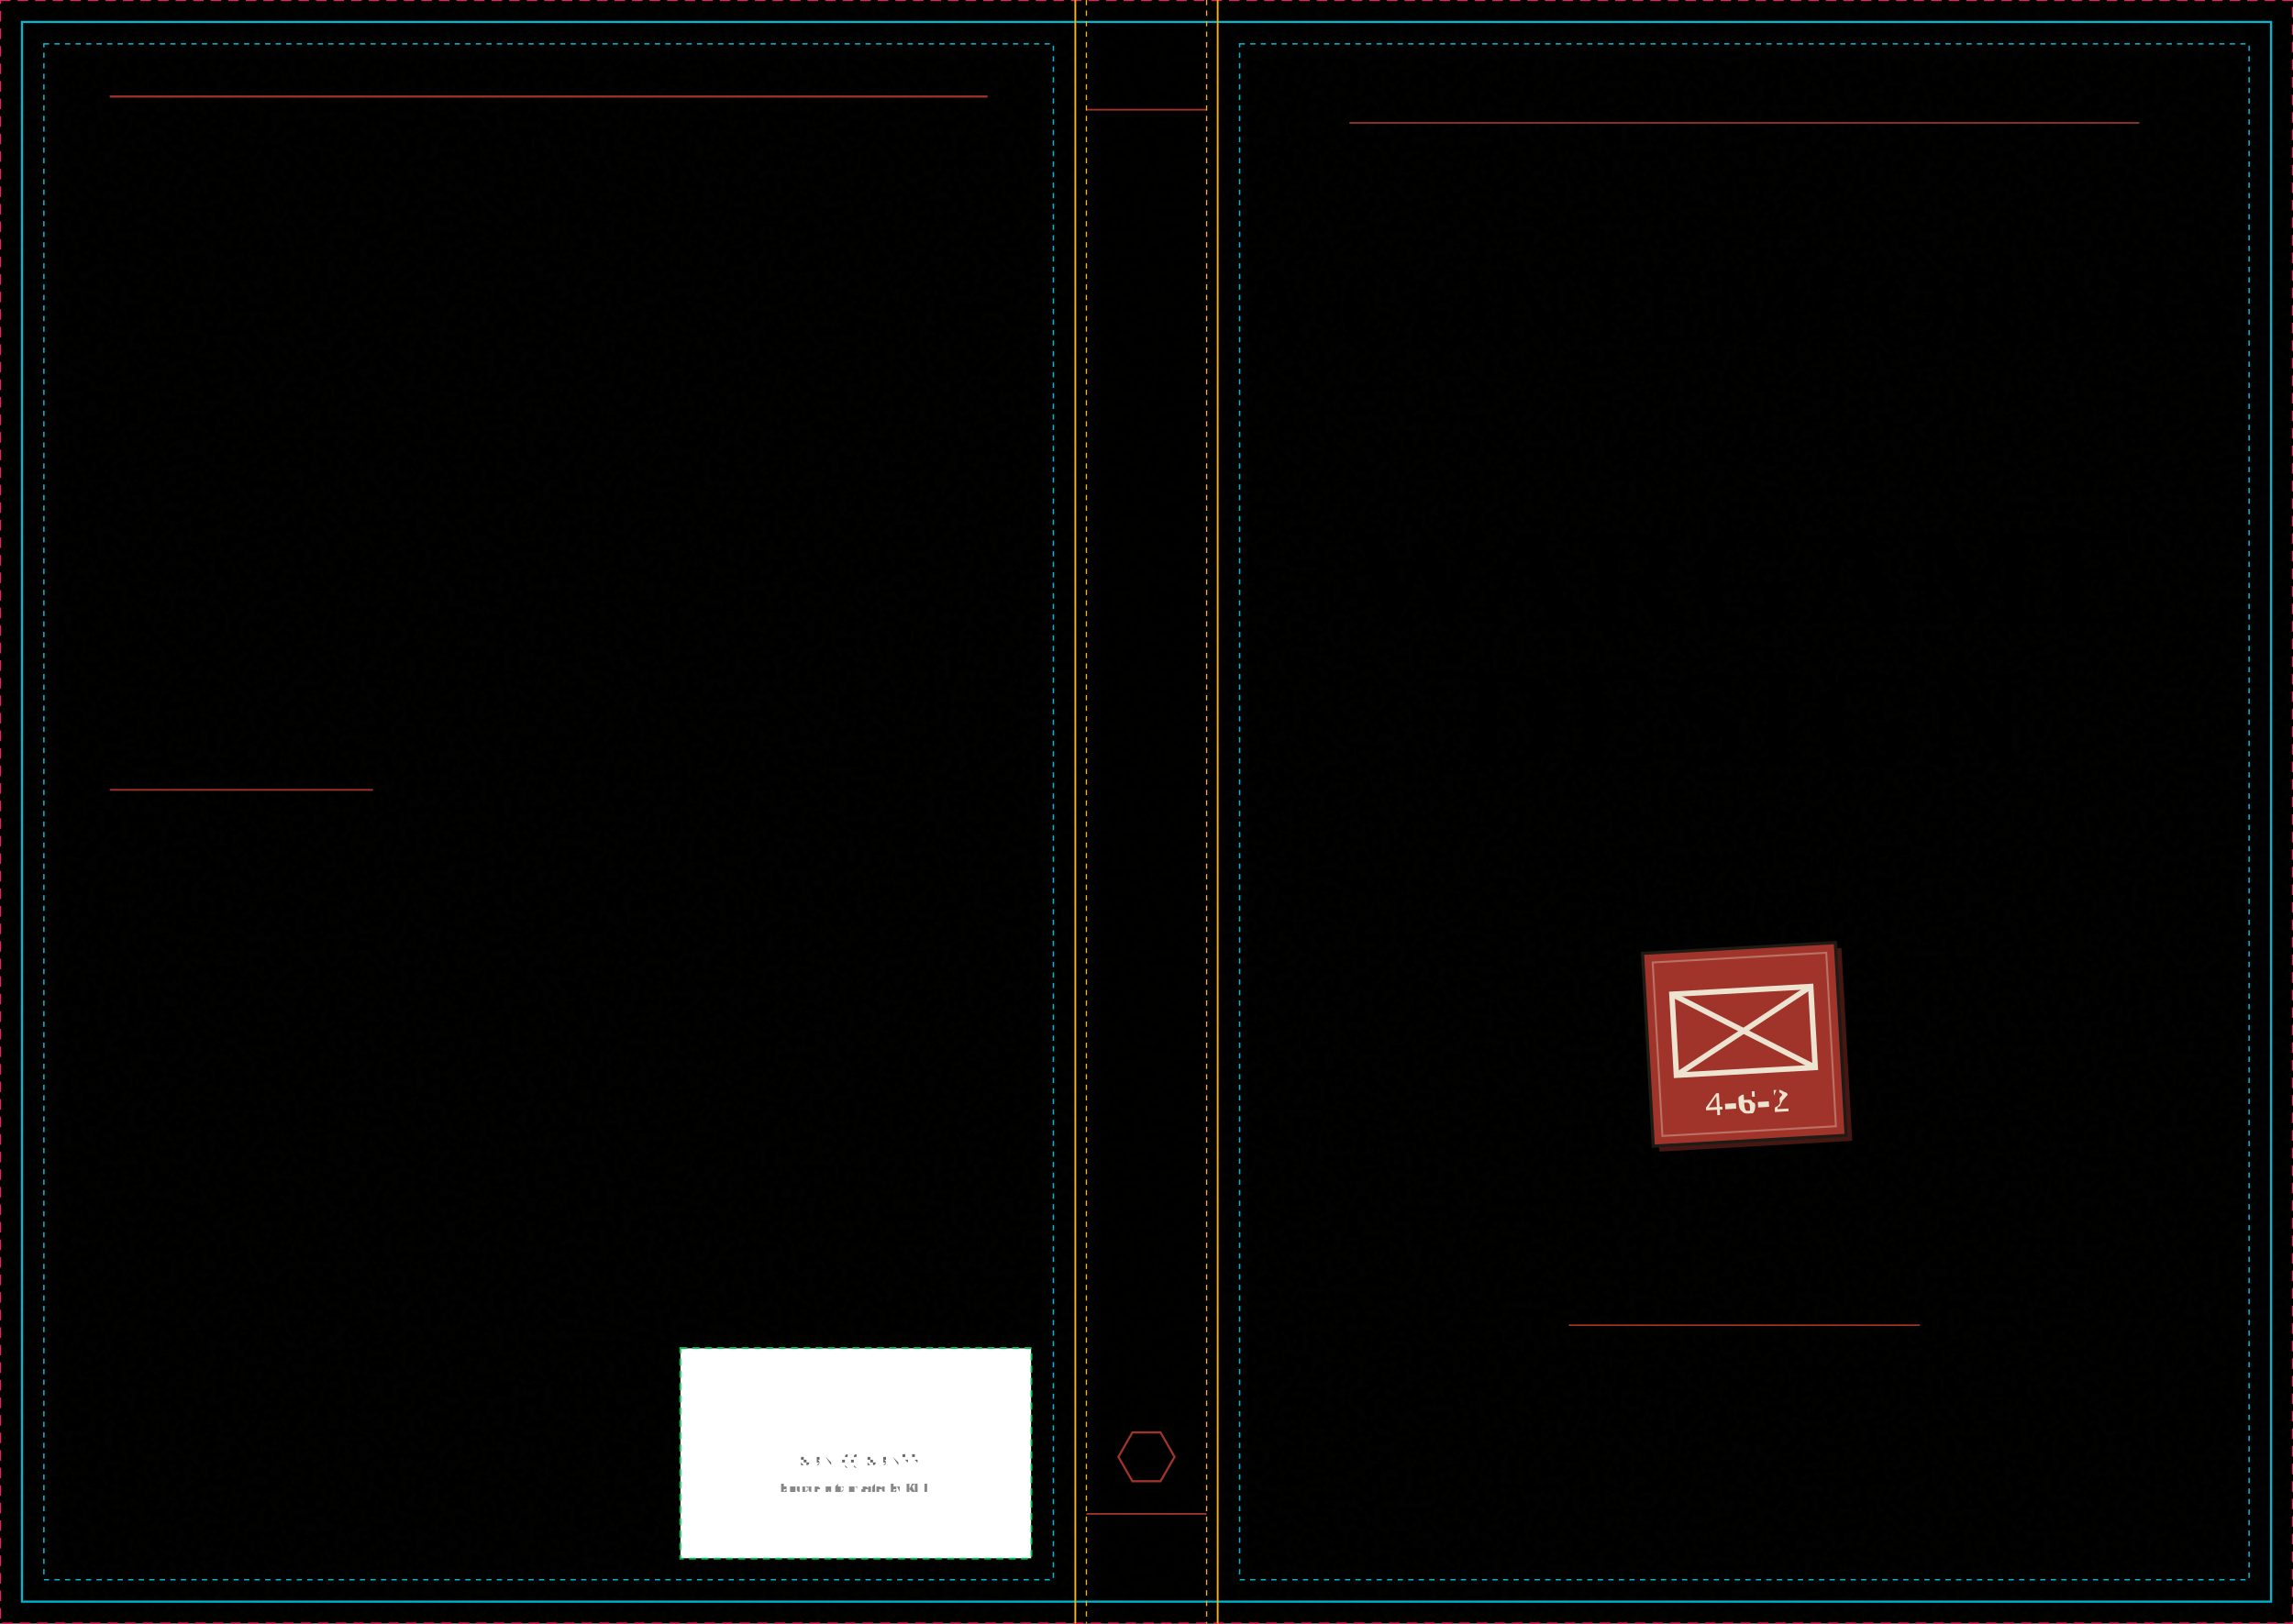
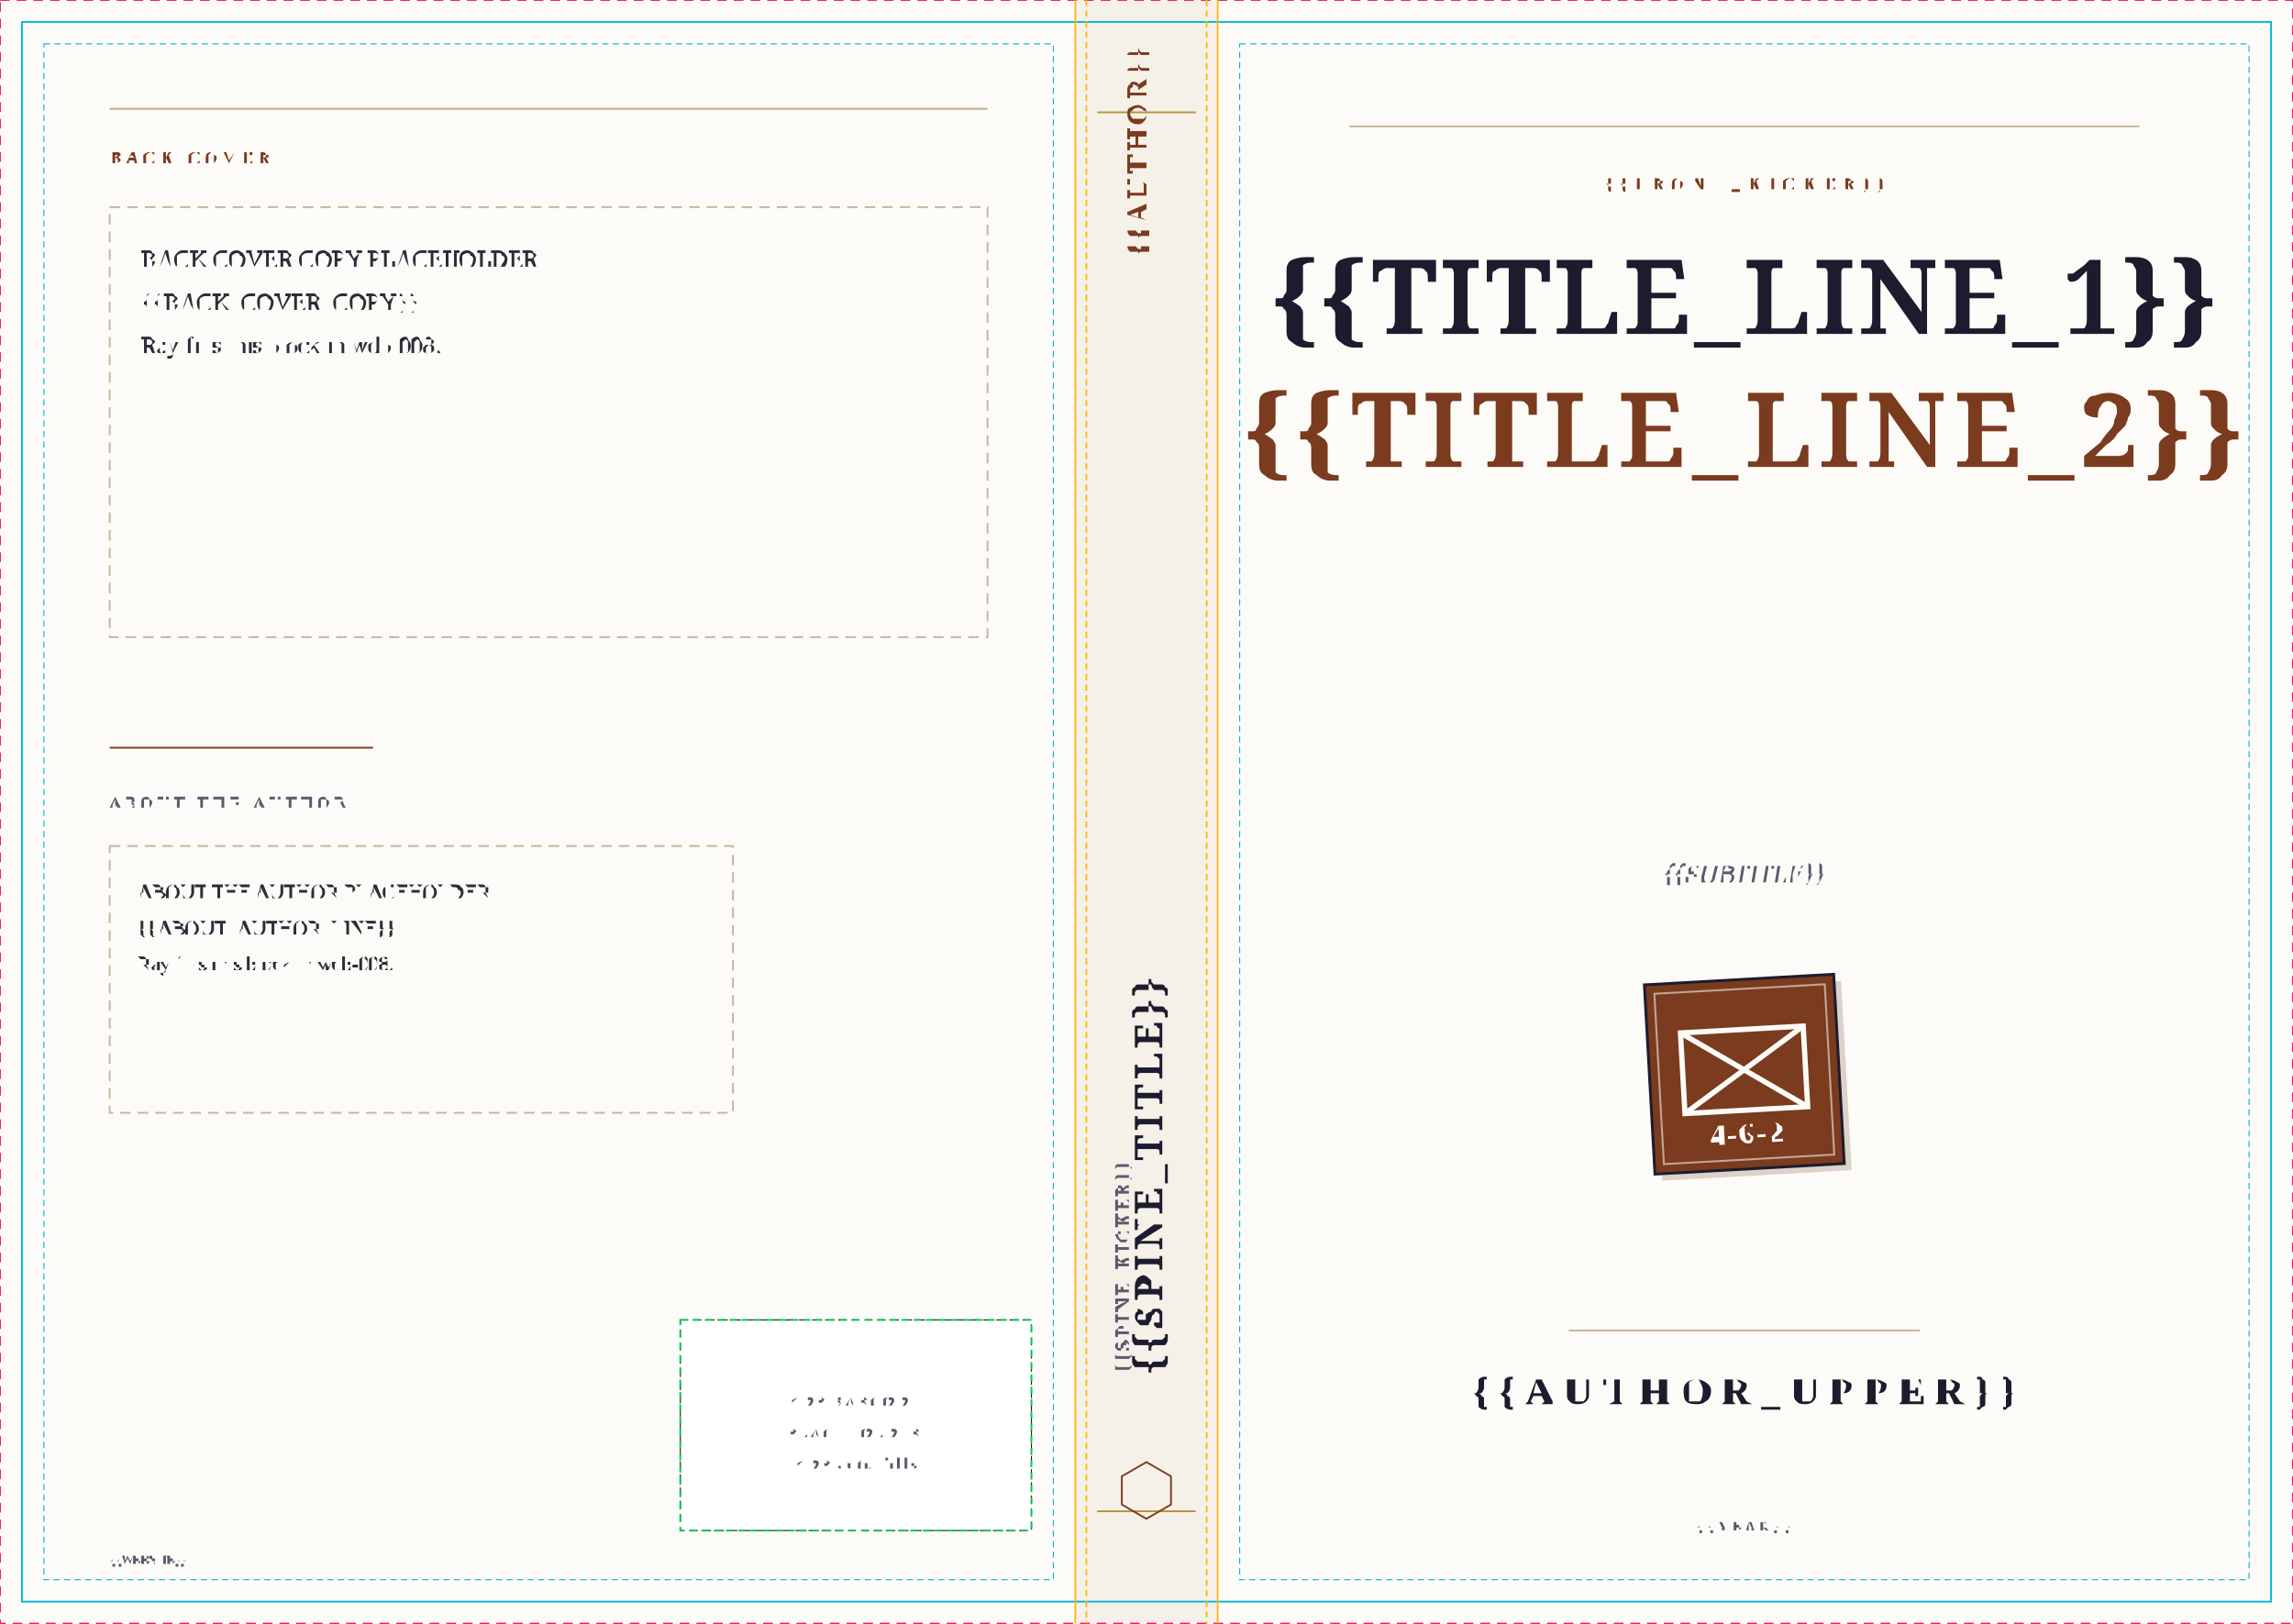
<svg xmlns="http://www.w3.org/2000/svg" width="13.061in" height="9.25in" viewBox="0 0 13.061 9.25">
  <defs>
-     <filter id="paperGrain" x="0" y="0" width="100%" height="100%">
-       <feTurbulence type="fractalNoise" baseFrequency="22" numOctaves="2" seed="3" />
-       <feColorMatrix values="0 0 0 0 0.12  0 0 0 0 0.10  0 0 0 0 0.08  0 0 0 0.04 0" />
-     </filter>
+     <style>
+       .paper { fill: #fdfbf7; }
+       .paper-alt { fill: #f5f0e8; }
+       .ink { fill: #1c1c2e; }
+       .body { fill: #2c2c3a; }
+       .muted { fill: #5a5a6e; }
+       .accent { fill: #7a3b1e; }
+       .display { font-family: 'Playfair Display', Georgia, serif; }
+       .lora { font-family: Lora, Georgia, 'Times New Roman', serif; }
+       .small { font-family: Lora, Georgia, 'Times New Roman', serif; text-transform: uppercase; }
+       .guide-trim { fill: none; stroke: #00B8D4; stroke-width: 0.010; }
+       .guide-safe { fill: none; stroke: #00B8D4; stroke-width: 0.006; stroke-dasharray: 0.035 0.025; }
+       .guide-bleed { fill: none; stroke: #E91E63; stroke-width: 0.010; stroke-dasharray: 0.055 0.040; }
+       .guide-spine { fill: none; stroke: #FFB300; stroke-width: 0.009; }
+     </style>
  </defs>
-   <rect class="paper" width="13.061" height="9.25" />
-   <rect width="13.061" height="9.25" filter="url(#paperGrain)" opacity="0.5" />
-   <rect x="6.125" y="0" width="0.811" height="9.25" class="paper-dark" opacity="0.45" />
+   <rect x="0" y="0" width="13.061" height="9.25" class="paper" />
+   <rect x="6.125" y="0" width="0.811" height="9.25" class="paper-alt" />
  <g id="back-cover">
-     <line x1="0.625" y1="0.55" x2="5.625" y2="0.55" stroke="#A0342A" stroke-width="0.012" />
-     <text class="mono accent" x="0.625" y="0.85" font-size="0.09" letter-spacing="0.02">A FIELD MANUAL FOR WARGAME DESIGNERS</text>
-     <line x1="0.625" y1="4.5" x2="2.125" y2="4.5" stroke="#A0342A" stroke-width="0.01" />
-     <text class="mono ink-muted" x="0.625" y="4.85" font-size="0.085" letter-spacing="0.02">ABOUT THE AUTHOR</text>
-     <rect x="3.875" y="7.68" width="2.0" height="1.2" fill="#FFFFFF" stroke="#1E1A15" stroke-width="0.004" />
-     <text class="mono" x="4.875" y="8.35" text-anchor="middle" font-size="0.08" letter-spacing="0.015" fill="#666">ISBN {{ISBN}}</text>
-     <text class="mono" x="4.875" y="8.50" text-anchor="middle" font-size="0.07" fill="#888">barcode auto-inserted by KDP</text>
-     <text class="mono ink-muted" x="0.625" y="8.83" font-size="0.072" letter-spacing="0.012">CONFLICT SIMULATIONS LLC</text>
-     <text class="mono ink-muted" x="0.625" y="8.98" font-size="0.065" letter-spacing="0.006">lerugray.github.io/wargame-design-book</text>
+     <line x1="0.625" y1="0.62" x2="5.625" y2="0.62" stroke="#c4b49a" stroke-width="0.012" />
+     <text x="0.625" y="0.93" class="small accent" font-size="0.095" letter-spacing="0.030" font-weight="700">BACK COVER</text>
+     <rect x="0.625" y="1.18" width="5" height="2.45" fill="none" stroke="#c4b49a" stroke-width="0.010" stroke-dasharray="0.060 0.040" />
+     <text x="0.805" y="1.52" class="lora body" font-size="0.135">
+       <tspan x="0.805" dy="0">BACK COVER COPY PLACEHOLDER</tspan>
+       <tspan x="0.805" dy="0.245">{{BACK_COVER_COPY}}</tspan>
+       <tspan x="0.805" dy="0.245">Ray fills this block in wdb-008.</tspan>
+     </text>
+     <line x1="0.625" y1="4.26" x2="2.125" y2="4.26" stroke="#7a3b1e" stroke-width="0.010" />
+     <text x="0.625" y="4.6" class="small muted" font-size="0.085" letter-spacing="0.030" font-weight="700">ABOUT THE AUTHOR</text>
+     <rect x="0.625" y="4.82" width="3.55" height="1.52" fill="none" stroke="#c4b49a" stroke-width="0.010" stroke-dasharray="0.060 0.040" />
+     <text x="0.785" y="5.12" class="lora body" font-size="0.115">
+       <tspan x="0.785" dy="0">ABOUT THE AUTHOR PLACEHOLDER</tspan>
+       <tspan x="0.785" dy="0.205">{{ABOUT_AUTHOR_LINE}}</tspan>
+       <tspan x="0.785" dy="0.205">Ray fills this block in wdb-008.</tspan>
+     </text>
+     <rect x="3.875" y="7.52" width="2" height="1.2" fill="#ffffff" stroke="#1c1c2e" stroke-width="0.006" stroke-dasharray="0.045 0.030" />
+     <text x="4.875" y="8.01" class="small muted" font-size="0.080" text-anchor="middle" letter-spacing="0.018">
+       <tspan x="4.875" dy="0">KDP BARCODE</tspan>
+       <tspan x="4.875" dy="0.18">PLACEHOLDER</tspan>
+       <tspan x="4.875" dy="0.18">KDP auto-fills</tspan>
+     </text>
+     <text x="0.625" y="8.91" class="lora muted" font-size="0.070">{{WEBSITE}}</text>
  </g>
  <g id="spine">
-     <line x1="6.188" y1="0.625" x2="6.873" y2="0.625" stroke="#A0342A" stroke-width="0.01" />
-     <line x1="6.188" y1="8.625" x2="6.873" y2="8.625" stroke="#A0342A" stroke-width="0.01" />
-     <g transform="translate(6.4203 1.45) rotate(90)">
-       <text class="serif ink-muted" font-size="0.10" font-style="italic" letter-spacing="0.012">{{TITLE_KICKER}}</text>
+     <line x1="6.25" y1="0.64" x2="6.811" y2="0.64" stroke="#b5933a" stroke-width="0.010" />
+     <line x1="6.25" y1="8.61" x2="6.811" y2="8.61" stroke="#b5933a" stroke-width="0.010" />
+     <g transform="translate(6.4304 7.82) rotate(-90)">
+       <text class="display muted" font-size="0.105" font-weight="700" letter-spacing="0.016">{{SPINE_KICKER}}</text>
    </g>
-     <g transform="translate(6.5903 1.45) rotate(90)">
-       <text class="serif ink" font-size="0.22" font-weight="600" letter-spacing="0.032">{{TITLE_UPPER}}</text>
+     <g transform="translate(6.6204 7.82) rotate(-90)">
+       <text class="display ink" font-size="0.220" font-weight="900" letter-spacing="0.030">{{SPINE_TITLE}}</text>
    </g>
-     <g transform="translate(6.5304 6.90) rotate(90)">
-       <text class="serif accent" font-size="0.16" font-style="italic" letter-spacing="0.03">{{AUTHOR}}</text>
+     <g transform="translate(6.5304 1.45) rotate(-90)">
+       <text class="lora accent" font-size="0.155" font-weight="700" letter-spacing="0.028">{{AUTHOR}}</text>
    </g>
-     <g transform="translate(6.5304 8.30)">
-       <polygon points="0.16,0 0.08,0.139 -0.08,0.139 -0.16,0 -0.08,-0.139 0.08,-0.139" fill="none" stroke="#A0342A" stroke-width="0.012" />
-       <text class="mono accent" x="0" y="0.04" text-anchor="middle" font-size="0.07" font-weight="600">CS</text>
-     </g>
+     <polygon points="6.53,8.33 6.67,8.411 6.67,8.572 6.53,8.653 6.39,8.572 6.39,8.411" fill="none" stroke="#7a3b1e" stroke-width="0.010" />
  </g>
  <g id="front-cover">
-     <line x1="7.686" y1="0.7" x2="12.186" y2="0.7" stroke="#A0342A" stroke-width="0.009" />
-     <text class="mono accent" x="9.936" y="1.05" text-anchor="middle" font-size="0.10" letter-spacing="0.045">ON THE CRAFT OF</text>
-     <text class="serif ink" x="9.936" y="1.95" text-anchor="middle" font-size="0.62" font-weight="500" letter-spacing="0.012">A CONTEMPORARY</text>
-     <text class="serif ink" x="9.936" y="2.65" text-anchor="middle" font-size="0.38" font-style="italic" font-weight="400" letter-spacing="0.03">guide to</text>
-     <text class="serif accent" x="9.936" y="3.55" text-anchor="middle" font-size="0.78" font-weight="600" letter-spacing="0.042">WARGAME</text>
-     <text class="serif accent" x="9.936" y="4.35" text-anchor="middle" font-size="0.78" font-weight="600" letter-spacing="0.042">DESIGN</text>
-     <text class="serif ink-muted" x="9.936" y="4.95" text-anchor="middle" font-size="0.155" font-style="italic" letter-spacing="0.006">a practical, opinionated guide to designing</text>
-     <text class="serif ink-muted" x="9.936" y="5.22" text-anchor="middle" font-size="0.155" font-style="italic" letter-spacing="0.006">historical board wargames</text>
-     <g id="counter" transform="translate(9.9357 5.95) rotate(-3.2)">
-       <rect x="-0.517" y="-0.517" width="1.10" height="1.10" fill="#7E2820" opacity="0.55" />
-       <rect x="-0.55" y="-0.55" width="1.10" height="1.10" fill="#A0342A" stroke="#1E1A15" stroke-width="0.018" />
-       <rect x="-0.495" y="-0.495" width="0.99" height="0.99" fill="none" stroke="#ECE4D0" stroke-width="0.011" opacity="0.35" />
-       <g transform="translate(0 -0.077)">
-         <rect x="-0.396" y="-0.231" width="0.792" height="0.462" fill="none" stroke="#ECE4D0" stroke-width="0.031" />
-         <line x1="-0.396" y1="-0.231" x2="0.396" y2="0.231" stroke="#ECE4D0" stroke-width="0.031" />
-         <line x1="0.396" y1="-0.231" x2="-0.396" y2="0.231" stroke="#ECE4D0" stroke-width="0.031" />
-       </g>
-       <text class="mono" x="0" y="0.396" text-anchor="middle" font-size="0.198" font-weight="600" fill="#ECE4D0" letter-spacing="0.011">4-6-2</text>
+     <line x1="7.686" y1="0.72" x2="12.186" y2="0.72" stroke="#c4b49a" stroke-width="0.010" />
+     <text x="9.936" y="1.08" class="small accent" font-size="0.095" text-anchor="middle" letter-spacing="0.045" font-weight="700">{{FRONT_KICKER}}</text>
+     <text x="9.936" y="1.9" class="display ink" font-size="0.580" text-anchor="middle" font-weight="800" letter-spacing="0.020">{{TITLE_LINE_1}}</text>
+     <text x="9.936" y="2.66" class="display accent" font-size="0.580" text-anchor="middle" font-weight="900" letter-spacing="0.040">{{TITLE_LINE_2}}</text>
+     <text x="9.936" y="5.03" class="lora muted" font-size="0.150" text-anchor="middle" font-style="italic">{{SUBTITLE}}</text>
+     <g id="counter" transform="translate(9.9357 6.12) rotate(-3.2)">
+       <rect x="-0.5" y="-0.5" width="1.08" height="1.08" fill="#5a2c14" opacity="0.20" />
+       <rect x="-0.54" y="-0.54" width="1.08" height="1.08" fill="#7a3b1e" stroke="#1c1c2e" stroke-width="0.016" />
+       <rect x="-0.486" y="-0.486" width="0.972" height="0.972" fill="none" stroke="#fdfbf7" stroke-width="0.011" opacity="0.55" />
+       <rect x="-0.35" y="-0.255" width="0.7" height="0.46" fill="none" stroke="#fdfbf7" stroke-width="0.030" />
+       <line x1="-0.35" y1="-0.255" x2="0.35" y2="0.205" stroke="#fdfbf7" stroke-width="0.030" />
+       <line x1="0.35" y1="-0.255" x2="-0.35" y2="0.205" stroke="#fdfbf7" stroke-width="0.030" />
+       <text class="lora" x="0" y="0.395" text-anchor="middle" font-size="0.175" font-weight="700" fill="#fdfbf7" letter-spacing="0.010">4-6-2</text>
    </g>
-     <line x1="8.936" y1="7.55" x2="10.936" y2="7.55" stroke="#A0342A" stroke-width="0.009" />
-     <text class="serif ink" x="9.936" y="7.95" text-anchor="middle" font-size="0.24" font-weight="500" letter-spacing="0.06">{{AUTHOR_UPPER}}</text>
-     <text class="mono ink-muted" x="9.936" y="8.75" text-anchor="middle" font-size="0.075" letter-spacing="0.035">CONFLICT SIMULATIONS · 2026</text>
+     <line x1="8.936" y1="7.58" x2="10.936" y2="7.58" stroke="#c4b49a" stroke-width="0.010" />
+     <text x="9.936" y="8" class="lora ink" font-size="0.225" text-anchor="middle" font-weight="700" letter-spacing="0.060">{{AUTHOR_UPPER}}</text>
+     <text x="9.936" y="8.72" class="lora muted" font-size="0.070" text-anchor="middle" letter-spacing="0.030">{{YEAR}}</text>
  </g>
-   <g id="guides" opacity="1">
-     <rect x="0" y="0" width="13.061" height="9.25" fill="none" stroke="#E91E63" stroke-width="0.012" stroke-dasharray="0.06 0.04" />
-     <rect x="0.125" y="0.125" width="12.811" height="9.0" fill="none" stroke="#00B8D4" stroke-width="0.012" />
-     <rect x="0.25" y="0.25" width="5.75" height="8.75" fill="none" stroke="#00B8D4" stroke-width="0.008" stroke-dasharray="0.03 0.03" />
-     <rect x="7.061" y="0.25" width="5.75" height="8.75" fill="none" stroke="#00B8D4" stroke-width="0.008" stroke-dasharray="0.03 0.03" />
-     <line x1="6.125" y1="0" x2="6.125" y2="9.25" stroke="#FFB300" stroke-width="0.01" />
-     <line x1="6.936" y1="0" x2="6.936" y2="9.25" stroke="#FFB300" stroke-width="0.01" />
-     <line x1="6.188" y1="0" x2="6.188" y2="9.25" stroke="#FFB300" stroke-width="0.007" stroke-dasharray="0.03 0.03" />
-     <line x1="6.873" y1="0" x2="6.873" y2="9.25" stroke="#FFB300" stroke-width="0.007" stroke-dasharray="0.03 0.03" />
-     <rect x="3.875" y="7.68" width="2.0" height="1.2" fill="none" stroke="#00C853" stroke-width="0.01" stroke-dasharray="0.04 0.03" />
+   <g id="guides">
+     <rect x="0" y="0" width="13.061" height="9.25" class="guide-bleed" />
+     <rect x="0.125" y="0.125" width="12.811" height="9" class="guide-trim" />
+     <rect x="0.25" y="0.25" width="5.75" height="8.75" class="guide-safe" />
+     <rect x="7.061" y="0.25" width="5.75" height="8.75" class="guide-safe" />
+     <line x1="6.125" y1="0" x2="6.125" y2="9.25" class="guide-spine" />
+     <line x1="6.936" y1="0" x2="6.936" y2="9.25" class="guide-spine" />
+     <line x1="6.188" y1="0" x2="6.188" y2="9.25" class="guide-spine" stroke-dasharray="0.035 0.025" />
+     <line x1="6.873" y1="0" x2="6.873" y2="9.25" class="guide-spine" stroke-dasharray="0.035 0.025" />
+     <rect x="3.875" y="7.52" width="2" height="1.2" fill="none" stroke="#00C853" stroke-width="0.010" stroke-dasharray="0.040 0.030" />
  </g>
</svg>
